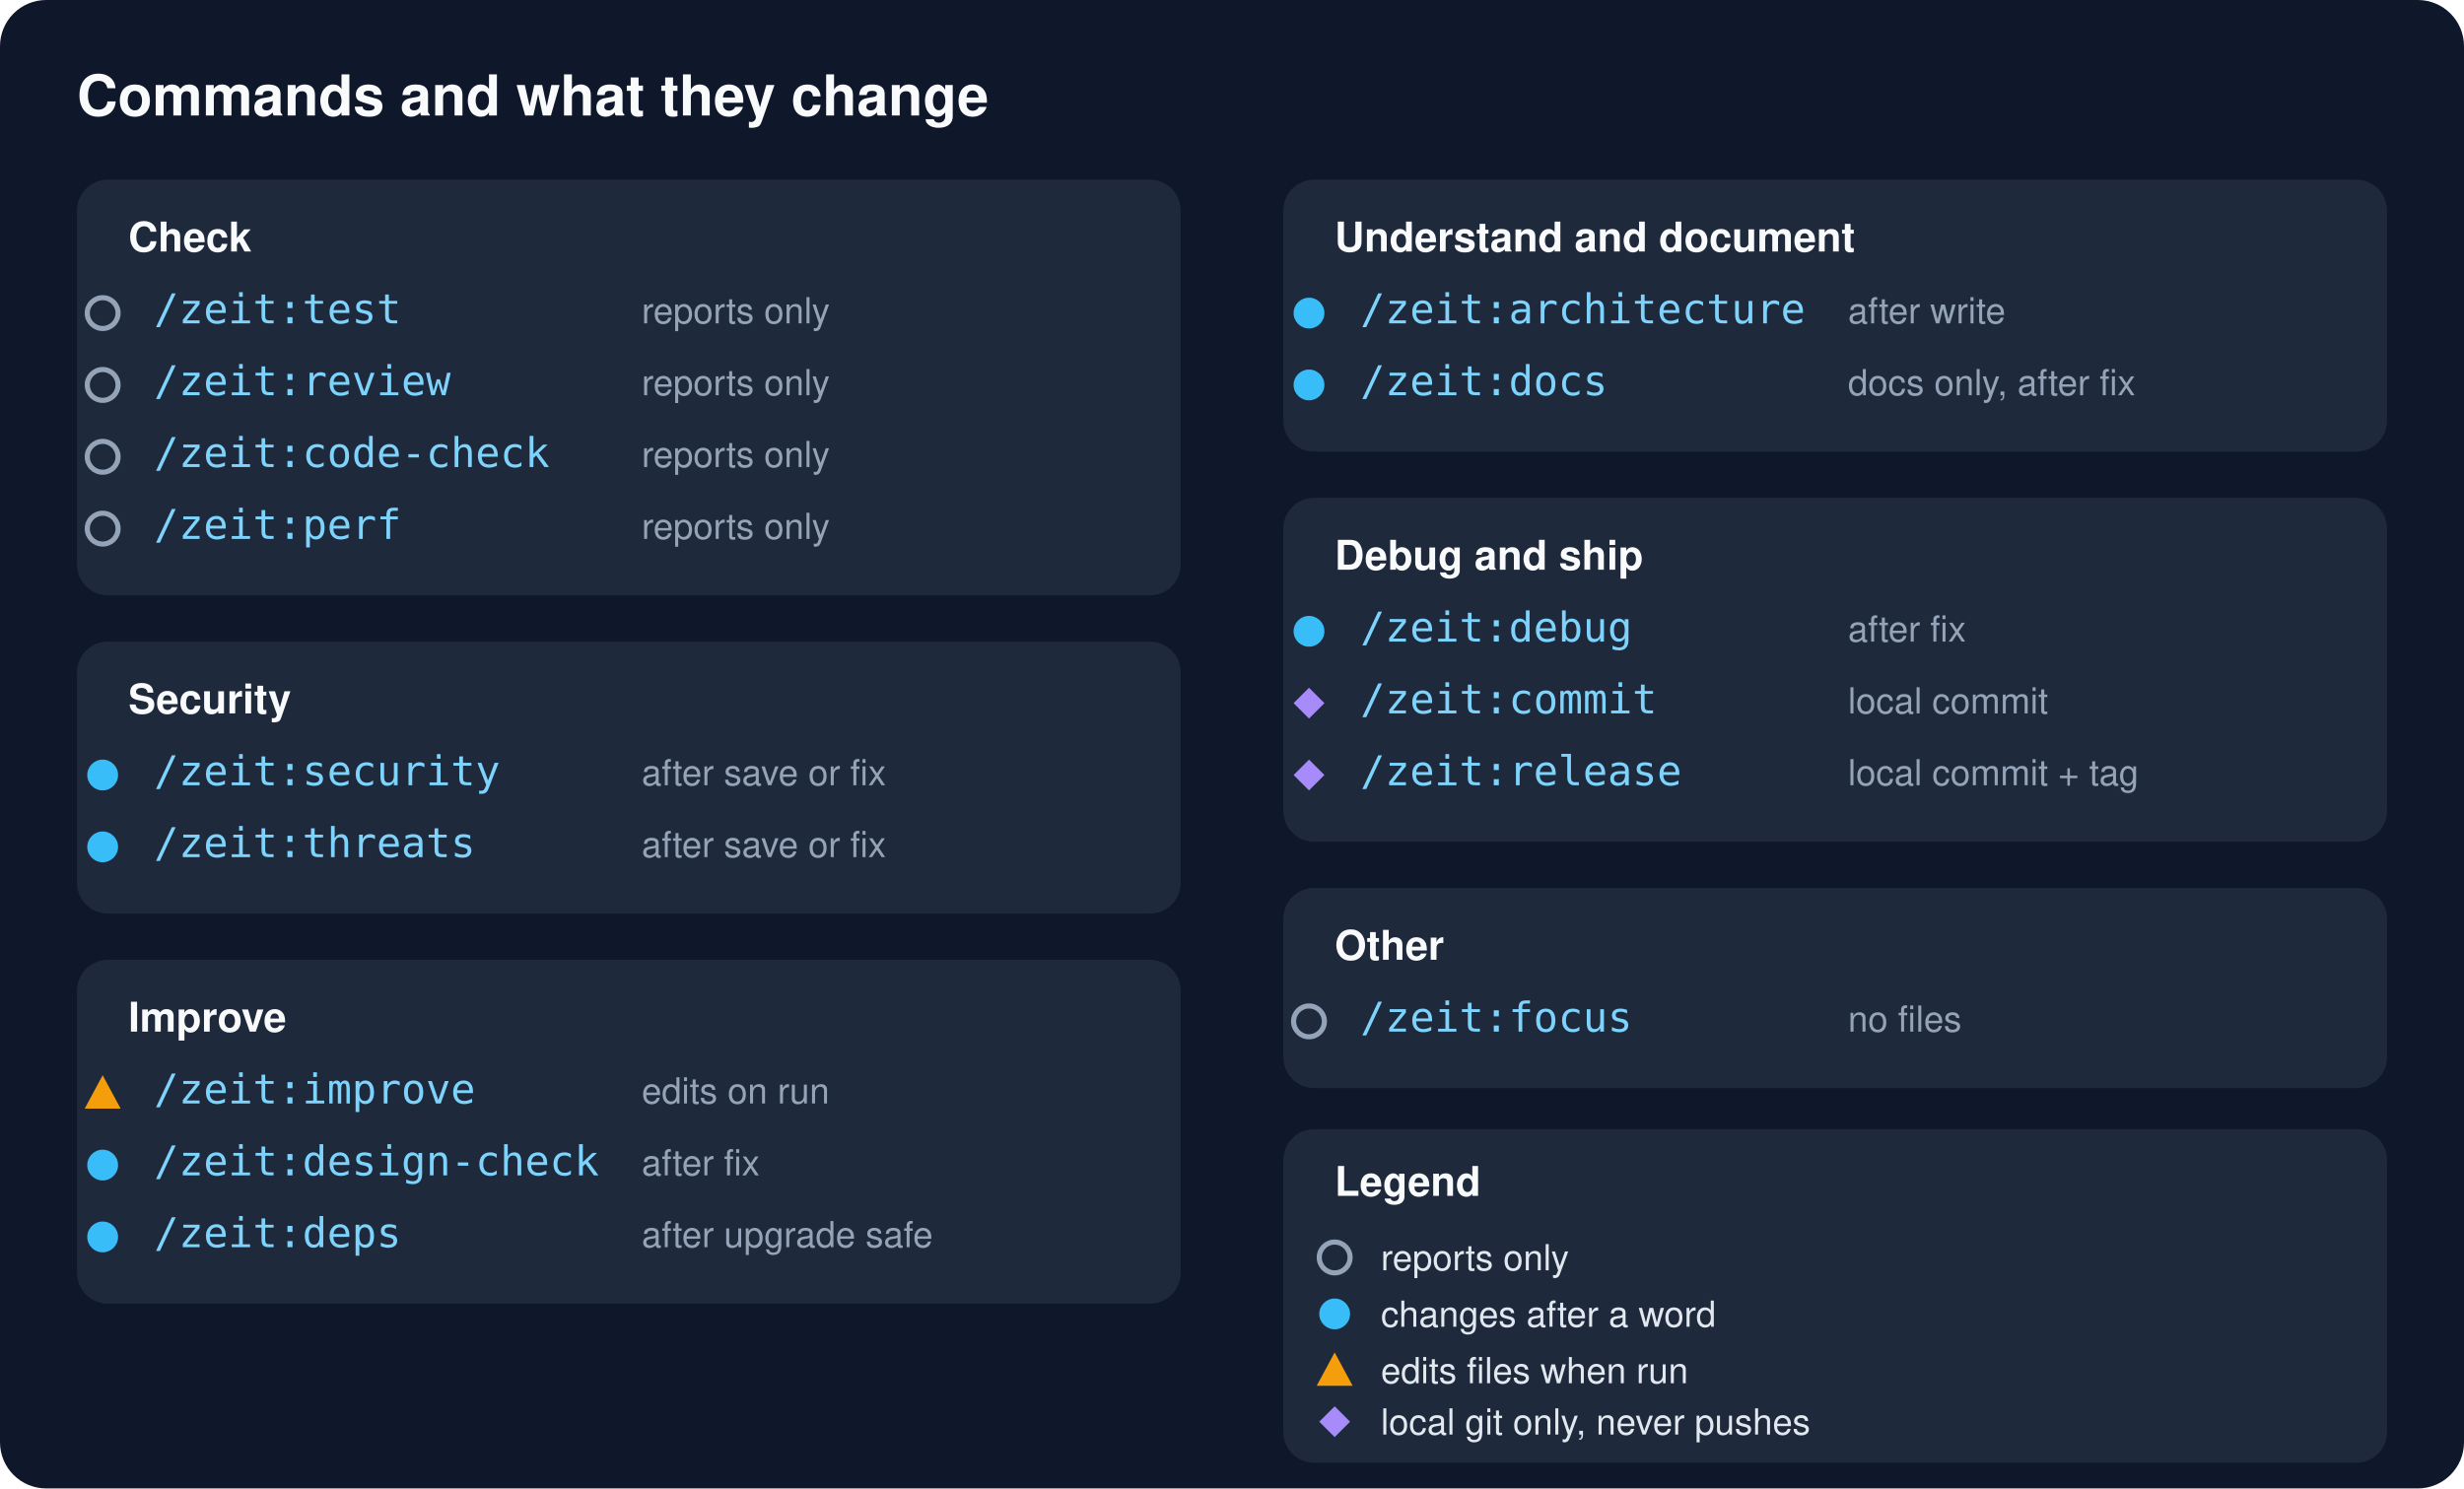
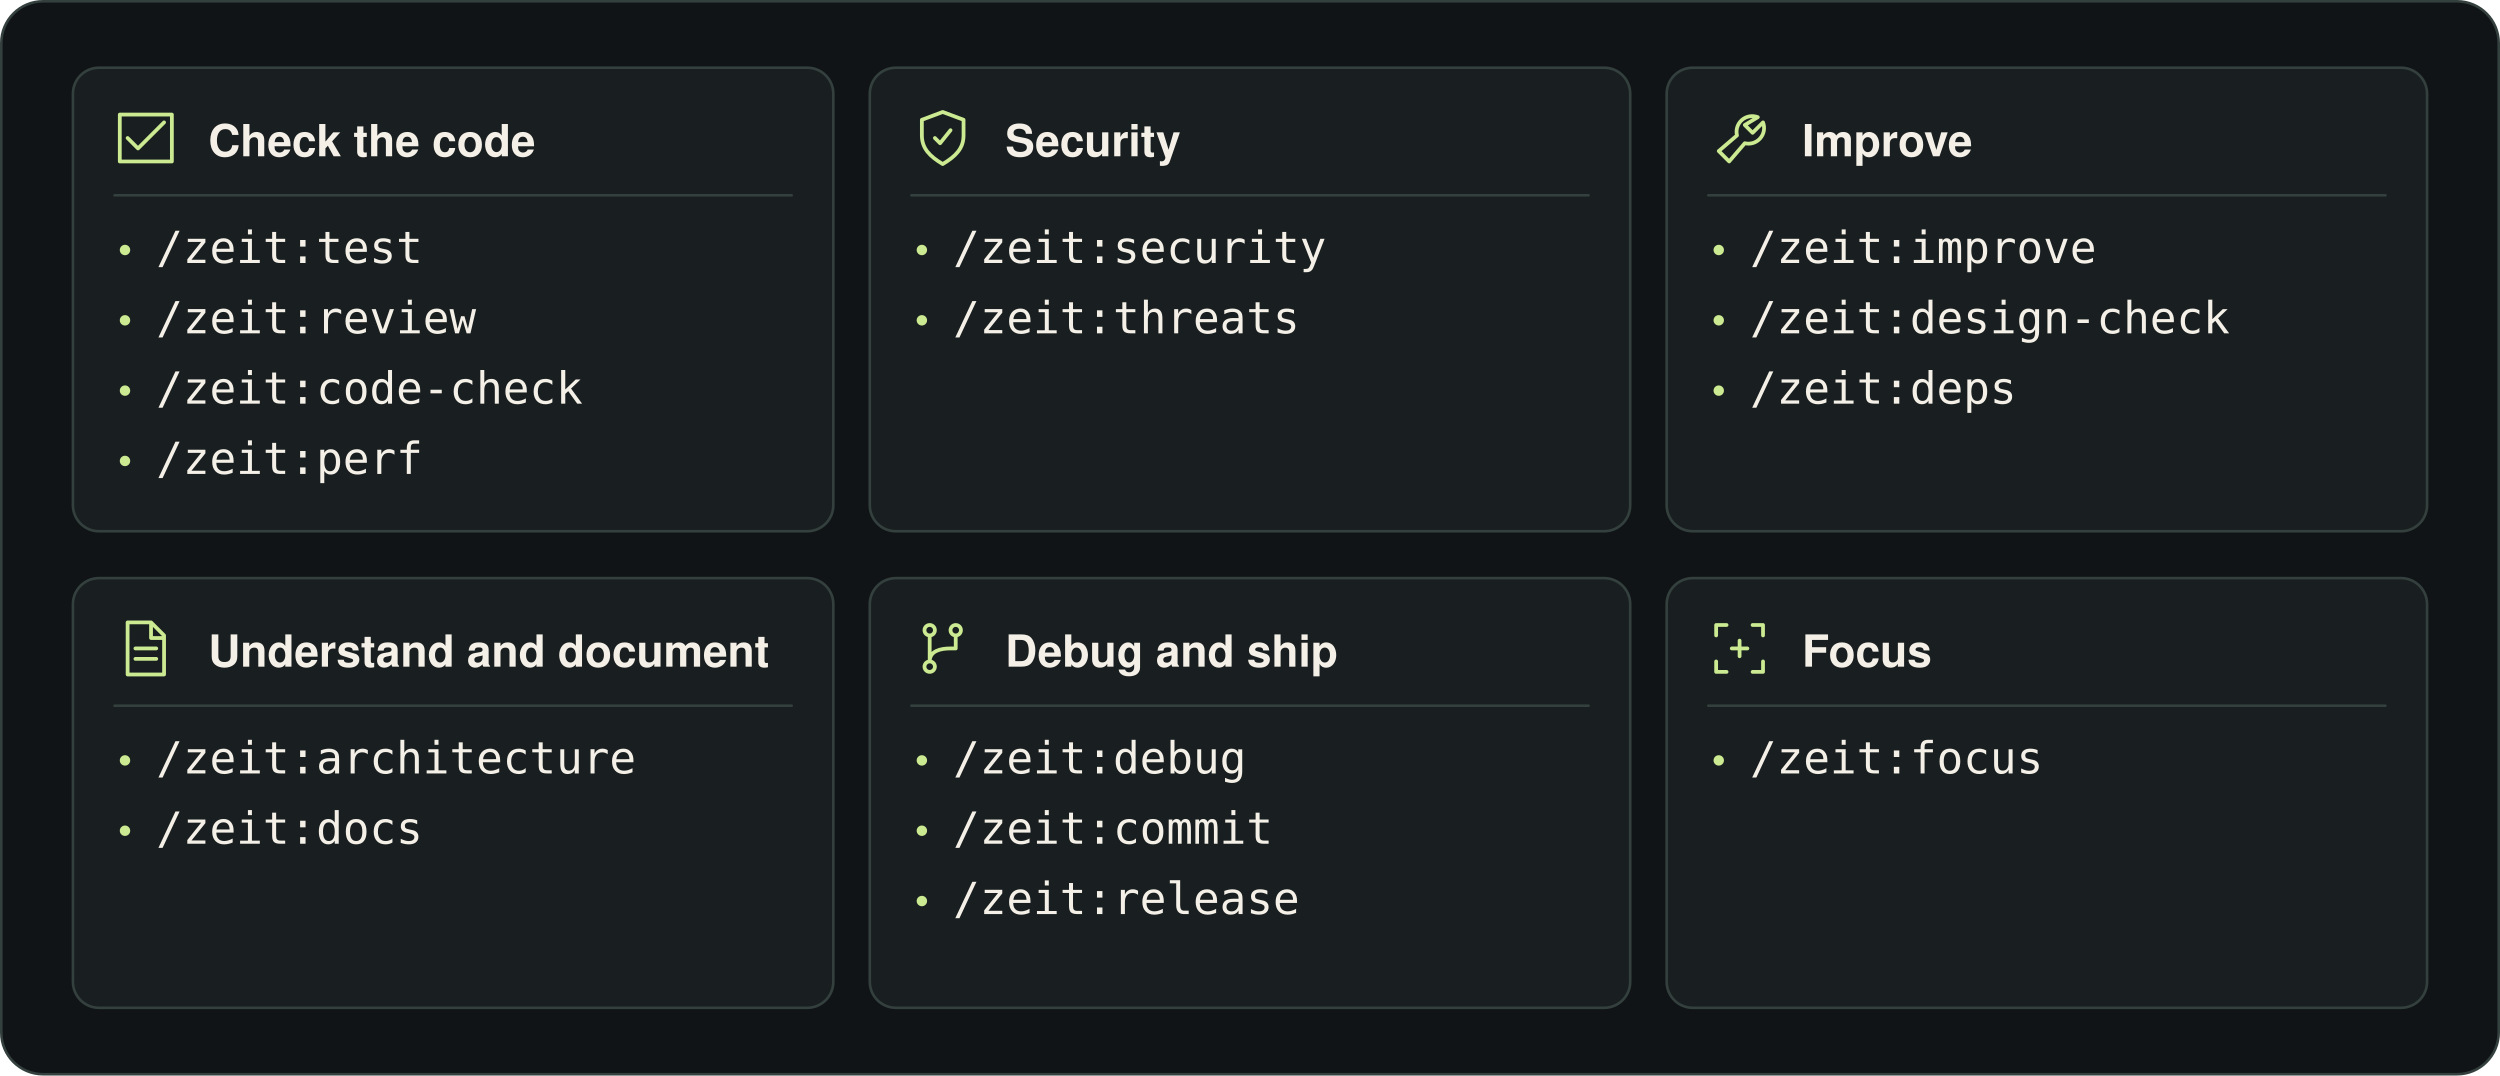
- <svg xmlns="http://www.w3.org/2000/svg" width="960" height="580" viewBox="0 0 960 580" role="img" aria-labelledby="t d">
-   <rect width="960" height="580" rx="18" fill="#0f172a" />
-   <text x="30" y="45" font-family="Segoe UI, Helvetica, Arial, sans-serif" font-size="22" font-weight="700" fill="#f8fafc">Commands and what they change</text>
-   <g font-family="Segoe UI, Helvetica, Arial, sans-serif" font-size="16" font-weight="700" fill="#f8fafc">
-     <rect x="30" y="70" width="430" height="162" rx="12" fill="#1e293b" />
-     <text x="50" y="98">Check</text>
-     <rect x="30" y="250" width="430" height="106" rx="12" fill="#1e293b" />
-     <text x="50" y="278">Security</text>
-     <rect x="30" y="374" width="430" height="134" rx="12" fill="#1e293b" />
-     <text x="50" y="402">Improve</text>
-     <rect x="500" y="70" width="430" height="106" rx="12" fill="#1e293b" />
-     <text x="520" y="98">Understand and document</text>
-     <rect x="500" y="194" width="430" height="134" rx="12" fill="#1e293b" />
-     <text x="520" y="222">Debug and ship</text>
-     <rect x="500" y="346" width="430" height="78" rx="12" fill="#1e293b" />
-     <text x="520" y="374">Other</text>
+ <svg xmlns="http://www.w3.org/2000/svg" width="960" height="413" viewBox="0 0 960 413" role="img" aria-labelledby="title desc">
+   <rect x="0.5" y="0.5" width="959" height="412" rx="16" fill="#101416" stroke="#34403E" />
+   <rect x="28" y="26" width="292" height="178" rx="10" fill="#191F20" stroke="#34403E" />
+   <g transform="translate(44 41)">
+     <path d="M5 12l4 4L19 6 M2 3h20v18H2z" fill="none" stroke="#CBEA91" stroke-width="1.45" stroke-linecap="round" stroke-linejoin="round" />
  </g>
-   <g font-family="Consolas, Menlo, monospace" font-size="16" fill="#7dd3fc">
-     <text x="60" y="126">/zeit:test</text>
-     <text x="60" y="154">/zeit:review</text>
-     <text x="60" y="182">/zeit:code-check</text>
-     <text x="60" y="210">/zeit:perf</text>
-     <text x="60" y="306">/zeit:security</text>
-     <text x="60" y="334">/zeit:threats</text>
-     <text x="60" y="430">/zeit:improve</text>
-     <text x="60" y="458">/zeit:design-check</text>
-     <text x="60" y="486">/zeit:deps</text>
-     <text x="530" y="126">/zeit:architecture</text>
-     <text x="530" y="154">/zeit:docs</text>
-     <text x="530" y="250">/zeit:debug</text>
-     <text x="530" y="278">/zeit:commit</text>
-     <text x="530" y="306">/zeit:release</text>
-     <text x="530" y="402">/zeit:focus</text>
+   <text x="80" y="60" fill="#F4F0E7" font-family="Segoe UI, Helvetica, Arial, sans-serif" font-size="17" font-weight="700">Check the code</text>
+   <path d="M44 75h260" fill="none" stroke="#34403E" stroke-width="1" stroke-linecap="round" stroke-linejoin="round" />
+   <circle cx="48" cy="96" r="2" fill="#CBEA91" />
+   <text x="60" y="101" fill="#F4F0E7" font-family="Consolas, SFMono-Regular, Menlo, monospace" font-size="17" font-weight="400">/zeit:test</text>
+   <circle cx="48" cy="123" r="2" fill="#CBEA91" />
+   <text x="60" y="128" fill="#F4F0E7" font-family="Consolas, SFMono-Regular, Menlo, monospace" font-size="17" font-weight="400">/zeit:review</text>
+   <circle cx="48" cy="150" r="2" fill="#CBEA91" />
+   <text x="60" y="155" fill="#F4F0E7" font-family="Consolas, SFMono-Regular, Menlo, monospace" font-size="17" font-weight="400">/zeit:code-check</text>
+   <circle cx="48" cy="177" r="2" fill="#CBEA91" />
+   <text x="60" y="182" fill="#F4F0E7" font-family="Consolas, SFMono-Regular, Menlo, monospace" font-size="17" font-weight="400">/zeit:perf</text>
+   <rect x="334" y="26" width="292" height="178" rx="10" fill="#191F20" stroke="#34403E" />
+   <g transform="translate(350 41)">
+     <path d="M12 2l8 3v6c0 5-3 8-8 11-5-3-8-6-8-11V5z M9 12l2 2 4-5" fill="none" stroke="#CBEA91" stroke-width="1.45" stroke-linecap="round" stroke-linejoin="round" />
  </g>
-   <g font-family="Segoe UI, Helvetica, Arial, sans-serif" font-size="14" fill="#94a3b8">
-     <text x="250" y="126">reports only</text>
-     <text x="250" y="154">reports only</text>
-     <text x="250" y="182">reports only</text>
-     <text x="250" y="210">reports only</text>
-     <text x="250" y="306">after save or fix</text>
-     <text x="250" y="334">after save or fix</text>
-     <text x="250" y="430">edits on run</text>
-     <text x="250" y="458">after fix</text>
-     <text x="250" y="486">after upgrade safe</text>
-     <text x="720" y="126">after write</text>
-     <text x="720" y="154">docs only, after fix</text>
-     <text x="720" y="250">after fix</text>
-     <text x="720" y="278">local commit</text>
-     <text x="720" y="306">local commit + tag</text>
-     <text x="720" y="402">no files</text>
+   <text x="386" y="60" fill="#F4F0E7" font-family="Segoe UI, Helvetica, Arial, sans-serif" font-size="17" font-weight="700">Security</text>
+   <path d="M350 75h260" fill="none" stroke="#34403E" stroke-width="1" stroke-linecap="round" stroke-linejoin="round" />
+   <circle cx="354" cy="96" r="2" fill="#CBEA91" />
+   <text x="366" y="101" fill="#F4F0E7" font-family="Consolas, SFMono-Regular, Menlo, monospace" font-size="17" font-weight="400">/zeit:security</text>
+   <circle cx="354" cy="123" r="2" fill="#CBEA91" />
+   <text x="366" y="128" fill="#F4F0E7" font-family="Consolas, SFMono-Regular, Menlo, monospace" font-size="17" font-weight="400">/zeit:threats</text>
+   <rect x="640" y="26" width="292" height="178" rx="10" fill="#191F20" stroke="#34403E" />
+   <g transform="translate(656 41)">
+     <path d="M14 7l3 3 4-4a6 6 0 0 1-7 8l-6 7-4-4 7-6a6 6 0 0 1 8-7z" fill="none" stroke="#CBEA91" stroke-width="1.45" stroke-linecap="round" stroke-linejoin="round" />
  </g>
-   <g fill="none" stroke="#94a3b8" stroke-width="2">
-     <circle cx="40" cy="122" r="6" />
-     <circle cx="40" cy="150" r="6" />
-     <circle cx="40" cy="178" r="6" />
-     <circle cx="40" cy="206" r="6" />
-     <circle cx="510" cy="398" r="6" />
+   <text x="692" y="60" fill="#F4F0E7" font-family="Segoe UI, Helvetica, Arial, sans-serif" font-size="17" font-weight="700">Improve</text>
+   <path d="M656 75h260" fill="none" stroke="#34403E" stroke-width="1" stroke-linecap="round" stroke-linejoin="round" />
+   <circle cx="660" cy="96" r="2" fill="#CBEA91" />
+   <text x="672" y="101" fill="#F4F0E7" font-family="Consolas, SFMono-Regular, Menlo, monospace" font-size="17" font-weight="400">/zeit:improve</text>
+   <circle cx="660" cy="123" r="2" fill="#CBEA91" />
+   <text x="672" y="128" fill="#F4F0E7" font-family="Consolas, SFMono-Regular, Menlo, monospace" font-size="17" font-weight="400">/zeit:design-check</text>
+   <circle cx="660" cy="150" r="2" fill="#CBEA91" />
+   <text x="672" y="155" fill="#F4F0E7" font-family="Consolas, SFMono-Regular, Menlo, monospace" font-size="17" font-weight="400">/zeit:deps</text>
+   <rect x="28" y="222" width="292" height="165" rx="10" fill="#191F20" stroke="#34403E" />
+   <g transform="translate(44 237)">
+     <path d="M5 2h9l5 5v15H5z M14 2v6h5M8 12h8m-8 4h8" fill="none" stroke="#CBEA91" stroke-width="1.45" stroke-linecap="round" stroke-linejoin="round" />
  </g>
-   <g fill="#38bdf8">
-     <circle cx="40" cy="302" r="6" />
-     <circle cx="40" cy="330" r="6" />
-     <circle cx="40" cy="454" r="6" />
-     <circle cx="40" cy="482" r="6" />
-     <circle cx="510" cy="122" r="6" />
-     <circle cx="510" cy="150" r="6" />
-     <circle cx="510" cy="246" r="6" />
+   <text x="80" y="256" fill="#F4F0E7" font-family="Segoe UI, Helvetica, Arial, sans-serif" font-size="17" font-weight="700">Understand and document</text>
+   <path d="M44 271h260" fill="none" stroke="#34403E" stroke-width="1" stroke-linecap="round" stroke-linejoin="round" />
+   <circle cx="48" cy="292" r="2" fill="#CBEA91" />
+   <text x="60" y="297" fill="#F4F0E7" font-family="Consolas, SFMono-Regular, Menlo, monospace" font-size="17" font-weight="400">/zeit:architecture</text>
+   <circle cx="48" cy="319" r="2" fill="#CBEA91" />
+   <text x="60" y="324" fill="#F4F0E7" font-family="Consolas, SFMono-Regular, Menlo, monospace" font-size="17" font-weight="400">/zeit:docs</text>
+   <rect x="334" y="222" width="292" height="165" rx="10" fill="#191F20" stroke="#34403E" />
+   <g transform="translate(350 237)">
+     <path d="M7 7v10m0 0c0-4 4-5 8-5h2V7 M7 7a2 2 0 1 0 0-4 2 2 0 0 0 0 4zm0 14a2 2 0 1 0 0-4 2 2 0 0 0 0 4zM17 7a2 2 0 1 0 0-4 2 2 0 0 0 0 4z" fill="none" stroke="#CBEA91" stroke-width="1.45" stroke-linecap="round" stroke-linejoin="round" />
  </g>
-   <polygon points="40,419 47,432 33,432" fill="#f59e0b" />
-   <polygon points="510,268 516,274 510,280 504,274" fill="#a78bfa" />
-   <polygon points="510,296 516,302 510,308 504,302" fill="#a78bfa" />
-   <rect x="500" y="440" width="430" height="130" rx="12" fill="#1e293b" />
-   <text x="520" y="466" font-family="Segoe UI, Helvetica, Arial, sans-serif" font-size="16" font-weight="700" fill="#f8fafc">Legend</text>
-   <g font-family="Segoe UI, Helvetica, Arial, sans-serif" font-size="14" fill="#e2e8f0">
-     <circle cx="520" cy="490" r="6" fill="none" stroke="#94a3b8" stroke-width="2" />
-     <text x="538" y="495">reports only</text>
-     <circle cx="520" cy="512" r="6" fill="#38bdf8" />
-     <text x="538" y="517">changes after a word</text>
-     <polygon points="520,527 527,540 513,540" fill="#f59e0b" />
-     <text x="538" y="539">edits files when run</text>
-     <polygon points="520,548 526,554 520,560 514,554" fill="#a78bfa" />
-     <text x="538" y="559">local git only, never pushes</text>
+   <text x="386" y="256" fill="#F4F0E7" font-family="Segoe UI, Helvetica, Arial, sans-serif" font-size="17" font-weight="700">Debug and ship</text>
+   <path d="M350 271h260" fill="none" stroke="#34403E" stroke-width="1" stroke-linecap="round" stroke-linejoin="round" />
+   <circle cx="354" cy="292" r="2" fill="#CBEA91" />
+   <text x="366" y="297" fill="#F4F0E7" font-family="Consolas, SFMono-Regular, Menlo, monospace" font-size="17" font-weight="400">/zeit:debug</text>
+   <circle cx="354" cy="319" r="2" fill="#CBEA91" />
+   <text x="366" y="324" fill="#F4F0E7" font-family="Consolas, SFMono-Regular, Menlo, monospace" font-size="17" font-weight="400">/zeit:commit</text>
+   <circle cx="354" cy="346" r="2" fill="#CBEA91" />
+   <text x="366" y="351" fill="#F4F0E7" font-family="Consolas, SFMono-Regular, Menlo, monospace" font-size="17" font-weight="400">/zeit:release</text>
+   <rect x="640" y="222" width="292" height="165" rx="10" fill="#191F20" stroke="#34403E" />
+   <g transform="translate(656 237)">
+     <path d="M7 3H3v4m14-4h4v4M3 17v4h4m14-4v4h-4 M9 12h6m-3-3v6" fill="none" stroke="#CBEA91" stroke-width="1.45" stroke-linecap="round" stroke-linejoin="round" />
  </g>
+   <text x="692" y="256" fill="#F4F0E7" font-family="Segoe UI, Helvetica, Arial, sans-serif" font-size="17" font-weight="700">Focus</text>
+   <path d="M656 271h260" fill="none" stroke="#34403E" stroke-width="1" stroke-linecap="round" stroke-linejoin="round" />
+   <circle cx="660" cy="292" r="2" fill="#CBEA91" />
+   <text x="672" y="297" fill="#F4F0E7" font-family="Consolas, SFMono-Regular, Menlo, monospace" font-size="17" font-weight="400">/zeit:focus</text>
</svg>
